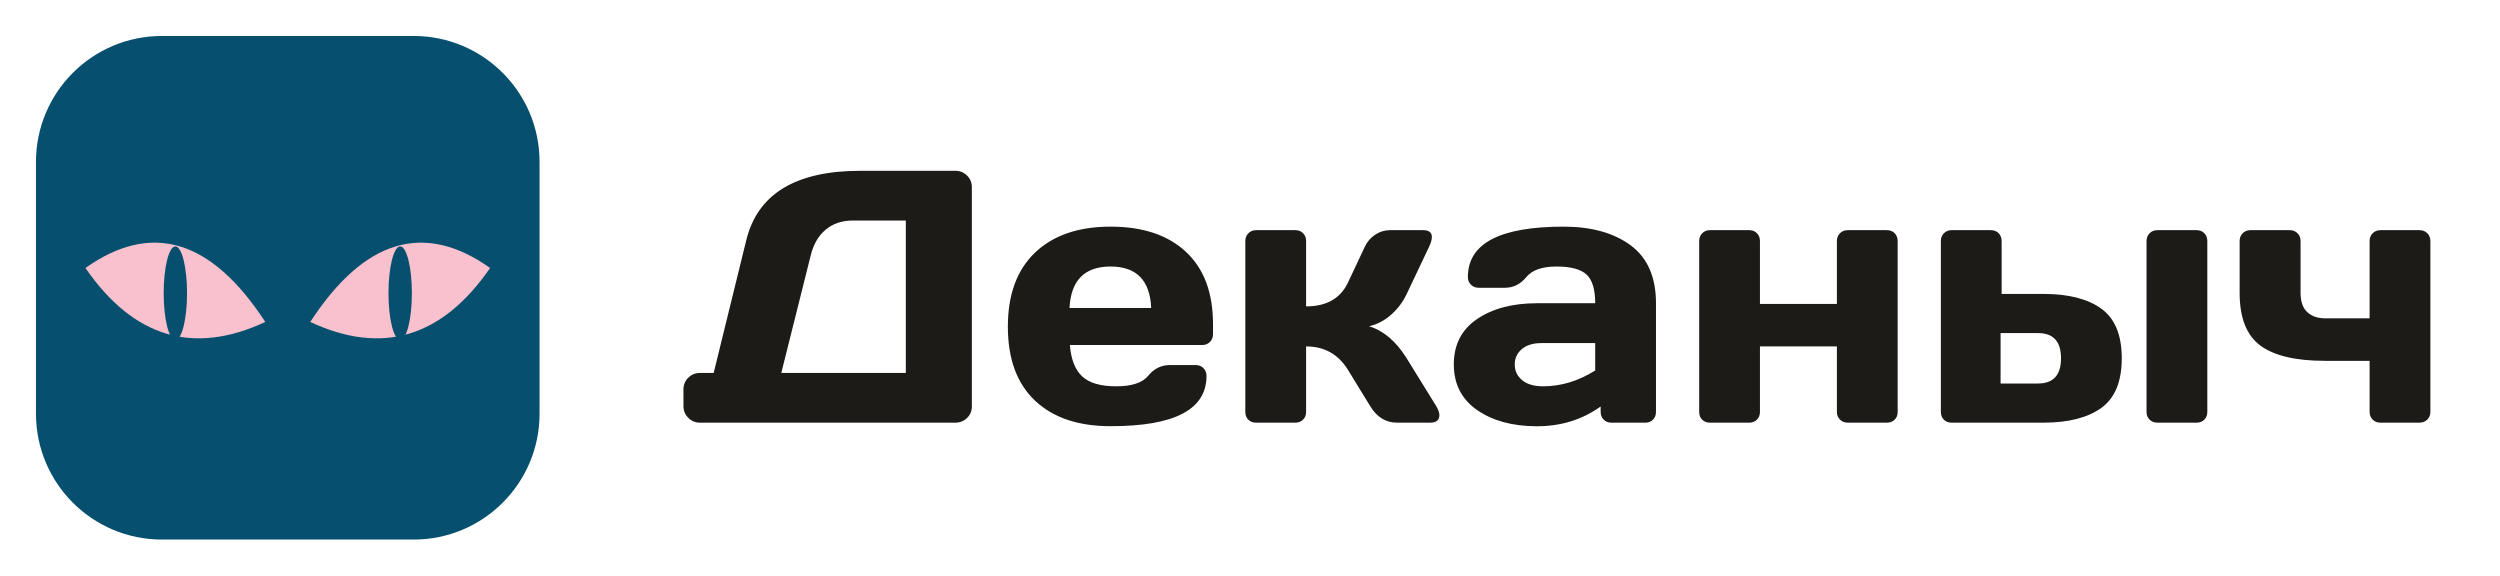
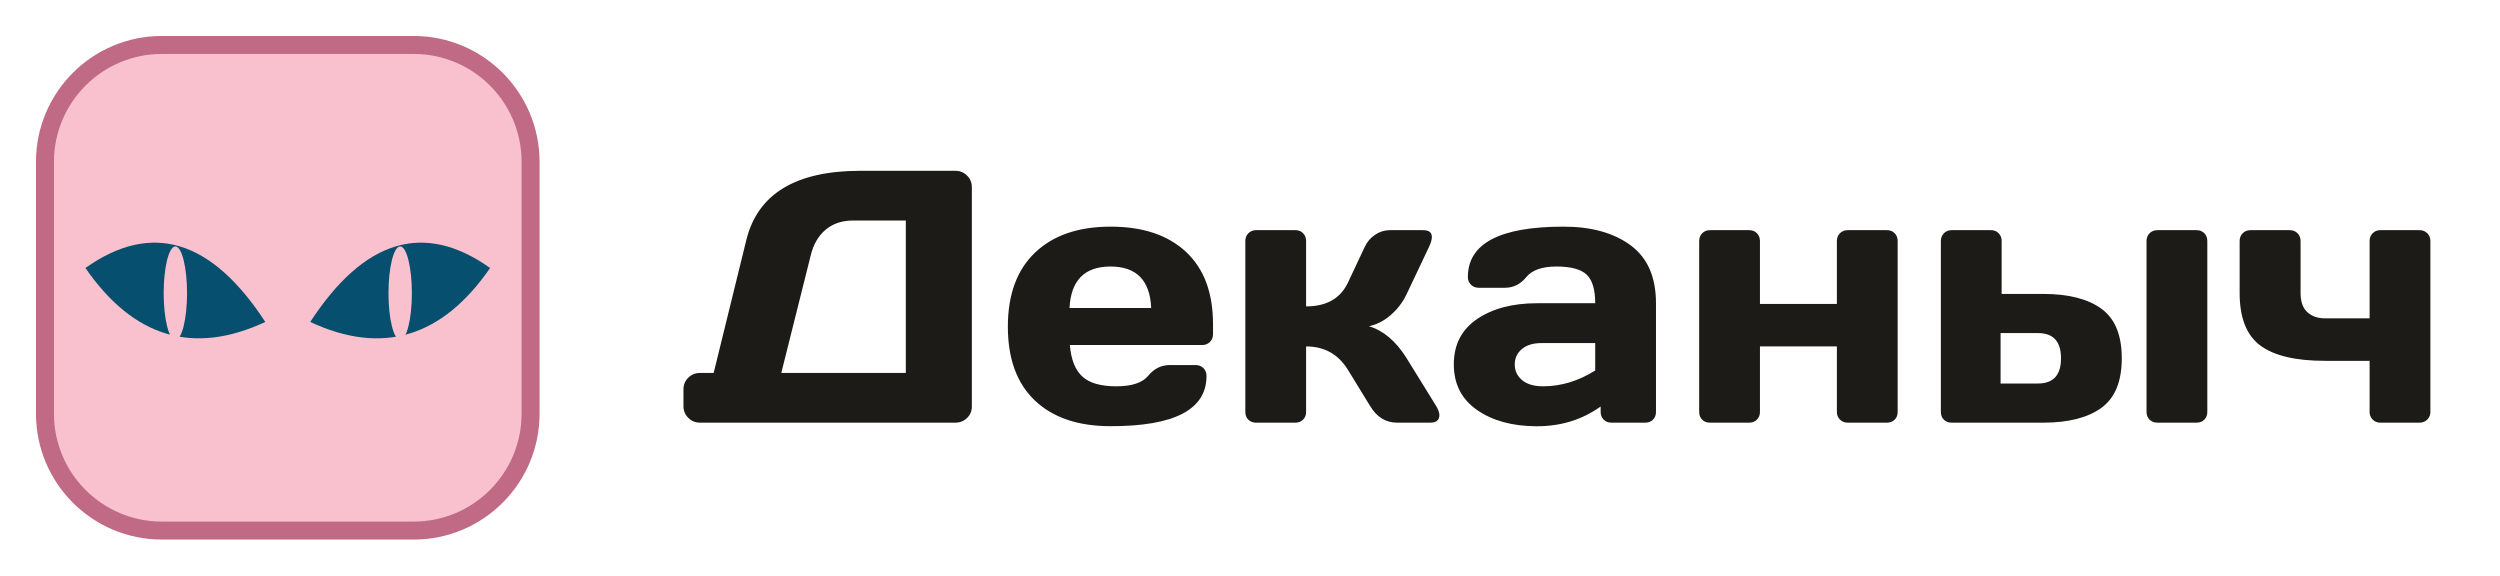
<svg xmlns="http://www.w3.org/2000/svg" viewBox="0 0 278 64" role="img" aria-label="Деканыч">
-   <rect x="4" y="4" width="56" height="56" rx="14" fill="#064F6E" />
-   <path d="M29.5 35.8Q20.5 22 9.5 29.8Q17.5 41.4 29.5 35.8Z" fill="#F9C1CE" />
-   <ellipse cx="19.5" cy="32.6" rx="1.3" ry="5.2" fill="#064F6E" />
-   <path d="M34.5 35.8Q43.5 22 54.5 29.8Q46.5 41.4 34.5 35.8Z" fill="#F9C1CE" />
-   <ellipse cx="44.5" cy="32.6" rx="1.3" ry="5.2" fill="#064F6E" />
+   <rect x="5" y="5" width="54" height="54" rx="13" fill="#F9C1CE" stroke="#C06A85" stroke-width="2" />
+   <path d="M29.5 35.8Q20.5 22 9.5 29.8Q17.5 41.4 29.5 35.8Z" fill="#064F6E" />
+   <ellipse cx="19.5" cy="32.6" rx="1.3" ry="5.2" fill="#F9C1CE" />
+   <path d="M34.5 35.8Q43.5 22 54.5 29.8Q46.5 41.4 34.5 35.8Z" fill="#064F6E" />
+   <ellipse cx="44.5" cy="32.6" rx="1.3" ry="5.2" fill="#F9C1CE" />
  <path d="M76.0 45.164V43.289Q76.0 42.527 76.537 42.0Q77.074 41.473 77.836 41.473H79.359L82.992 26.688Q84.887 18.992 95.688 18.992H106.234Q106.996 18.992 107.533 19.52Q108.07 20.047 108.07 20.809V45.203Q108.07 45.965 107.533 46.482Q106.996 47.0 106.234 47.0H77.836Q77.074 47.0 76.537 46.463Q76.0 45.926 76.0 45.164ZM86.879 41.473H100.727V24.52H94.887Q93.031 24.52 91.82 25.535Q90.609 26.551 90.16 28.367ZM134.887 36.043V37.156Q134.887 37.684 134.545 38.025Q134.203 38.367 133.676 38.367H118.969Q119.164 40.77 120.346 41.863Q121.527 42.957 124.125 42.957Q126.723 42.957 127.68 41.785Q128.637 40.613 130.043 40.594H132.953Q133.48 40.594 133.822 40.936Q134.164 41.277 134.164 41.805Q134.164 47.41 123.48 47.391Q118.09 47.391 115.082 44.539Q112.074 41.688 112.074 36.326Q112.074 30.965 115.102 28.084Q118.129 25.203 123.5 25.203Q128.871 25.203 131.879 28.006Q134.887 30.809 134.887 36.043ZM118.93 34.246H128.012Q127.816 29.637 123.49 29.637Q119.164 29.637 118.93 34.246ZM160.062 46.141Q160.062 47.0 159.047 47.0H155.355Q153.48 47.0 152.367 45.164L149.887 41.121Q148.285 38.523 145.238 38.523V45.809Q145.238 46.336 144.896 46.668Q144.555 47.0 144.047 47.0H139.672Q139.145 47.0 138.812 46.668Q138.48 46.336 138.48 45.809V26.805Q138.48 26.277 138.822 25.936Q139.164 25.594 139.672 25.594H144.047Q144.574 25.594 144.906 25.936Q145.238 26.277 145.238 26.805V34.07Q148.637 34.07 149.887 31.434L151.762 27.449Q152.152 26.609 152.914 26.102Q153.676 25.594 154.555 25.594H158.246Q159.223 25.594 159.223 26.355Q159.223 26.785 158.91 27.449L156.391 32.762Q155.746 34.09 154.633 35.047Q153.52 36.004 152.23 36.277Q154.633 37.0 156.391 39.793L159.711 45.164Q160.043 45.73 160.062 46.141ZM170.922 33.719H177.387Q177.387 31.434 176.43 30.535Q175.473 29.637 173.08 29.637Q170.688 29.637 169.721 30.818Q168.754 32.0 167.348 32.0H164.438Q163.91 32.0 163.568 31.658Q163.227 31.316 163.227 30.809Q163.227 25.203 173.871 25.203Q178.52 25.203 181.332 27.283Q184.145 29.363 184.145 33.719V45.809Q184.145 46.336 183.812 46.668Q183.48 47.0 182.953 47.0H179.184Q178.656 47.0 178.324 46.658Q177.992 46.316 177.992 45.809V45.203Q174.906 47.41 170.873 47.4Q166.84 47.391 164.252 45.594Q161.664 43.797 161.664 40.516Q161.664 37.234 164.252 35.477Q166.84 33.719 170.922 33.719ZM171.586 42.957Q174.594 42.957 177.387 41.199V38.152H171.391Q170.023 38.152 169.232 38.816Q168.441 39.48 168.441 40.535Q168.441 41.59 169.262 42.273Q170.082 42.957 171.586 42.957ZM188.949 45.809V26.805Q188.949 26.277 189.291 25.936Q189.633 25.594 190.141 25.594H194.516Q195.043 25.594 195.375 25.936Q195.707 26.277 195.707 26.805V33.797H204.262V26.805Q204.262 26.277 204.604 25.936Q204.945 25.594 205.473 25.594H209.828Q210.355 25.594 210.688 25.936Q211.02 26.277 211.02 26.805V45.809Q211.02 46.336 210.688 46.668Q210.355 47.0 209.828 47.0H205.473Q204.945 47.0 204.604 46.658Q204.262 46.316 204.262 45.809V38.523H195.707V45.809Q195.707 46.336 195.365 46.668Q195.023 47.0 194.516 47.0H190.141Q189.613 47.0 189.281 46.668Q188.949 46.336 188.949 45.809ZM215.824 45.809V26.805Q215.824 26.277 216.166 25.936Q216.508 25.594 217.016 25.594H221.391Q221.918 25.594 222.25 25.936Q222.582 26.277 222.582 26.805V32.684H227.23Q231.391 32.684 233.666 34.324Q235.941 35.965 235.941 39.842Q235.941 43.719 233.666 45.359Q231.391 47.0 227.23 47.0H217.016Q216.488 47.0 216.156 46.668Q215.824 46.336 215.824 45.809ZM222.465 42.645H226.625Q229.184 42.645 229.184 39.842Q229.184 37.039 226.625 37.039H222.465ZM238.695 45.809V26.805Q238.695 26.277 239.037 25.936Q239.379 25.594 239.906 25.594H244.262Q244.789 25.594 245.121 25.936Q245.453 26.277 245.453 26.805V45.809Q245.453 46.336 245.121 46.668Q244.789 47.0 244.262 47.0H239.906Q239.379 47.0 239.037 46.668Q238.695 46.336 238.695 45.809ZM249.047 26.805Q249.047 26.277 249.389 25.936Q249.73 25.594 250.258 25.594H254.613Q255.141 25.594 255.482 25.936Q255.824 26.277 255.824 26.805V32.566Q255.824 34.031 256.576 34.715Q257.328 35.398 258.539 35.398H263.5V26.805Q263.5 26.277 263.842 25.936Q264.184 25.594 264.691 25.594H269.047Q269.574 25.594 269.916 25.936Q270.258 26.277 270.258 26.805V45.809Q270.258 46.316 269.916 46.658Q269.574 47.0 269.047 47.0H264.691Q264.184 47.0 263.842 46.658Q263.5 46.316 263.5 45.809V40.125H258.539Q253.656 40.125 251.352 38.426Q249.047 36.727 249.047 32.566Z" fill="#1D1B18" />
</svg>
